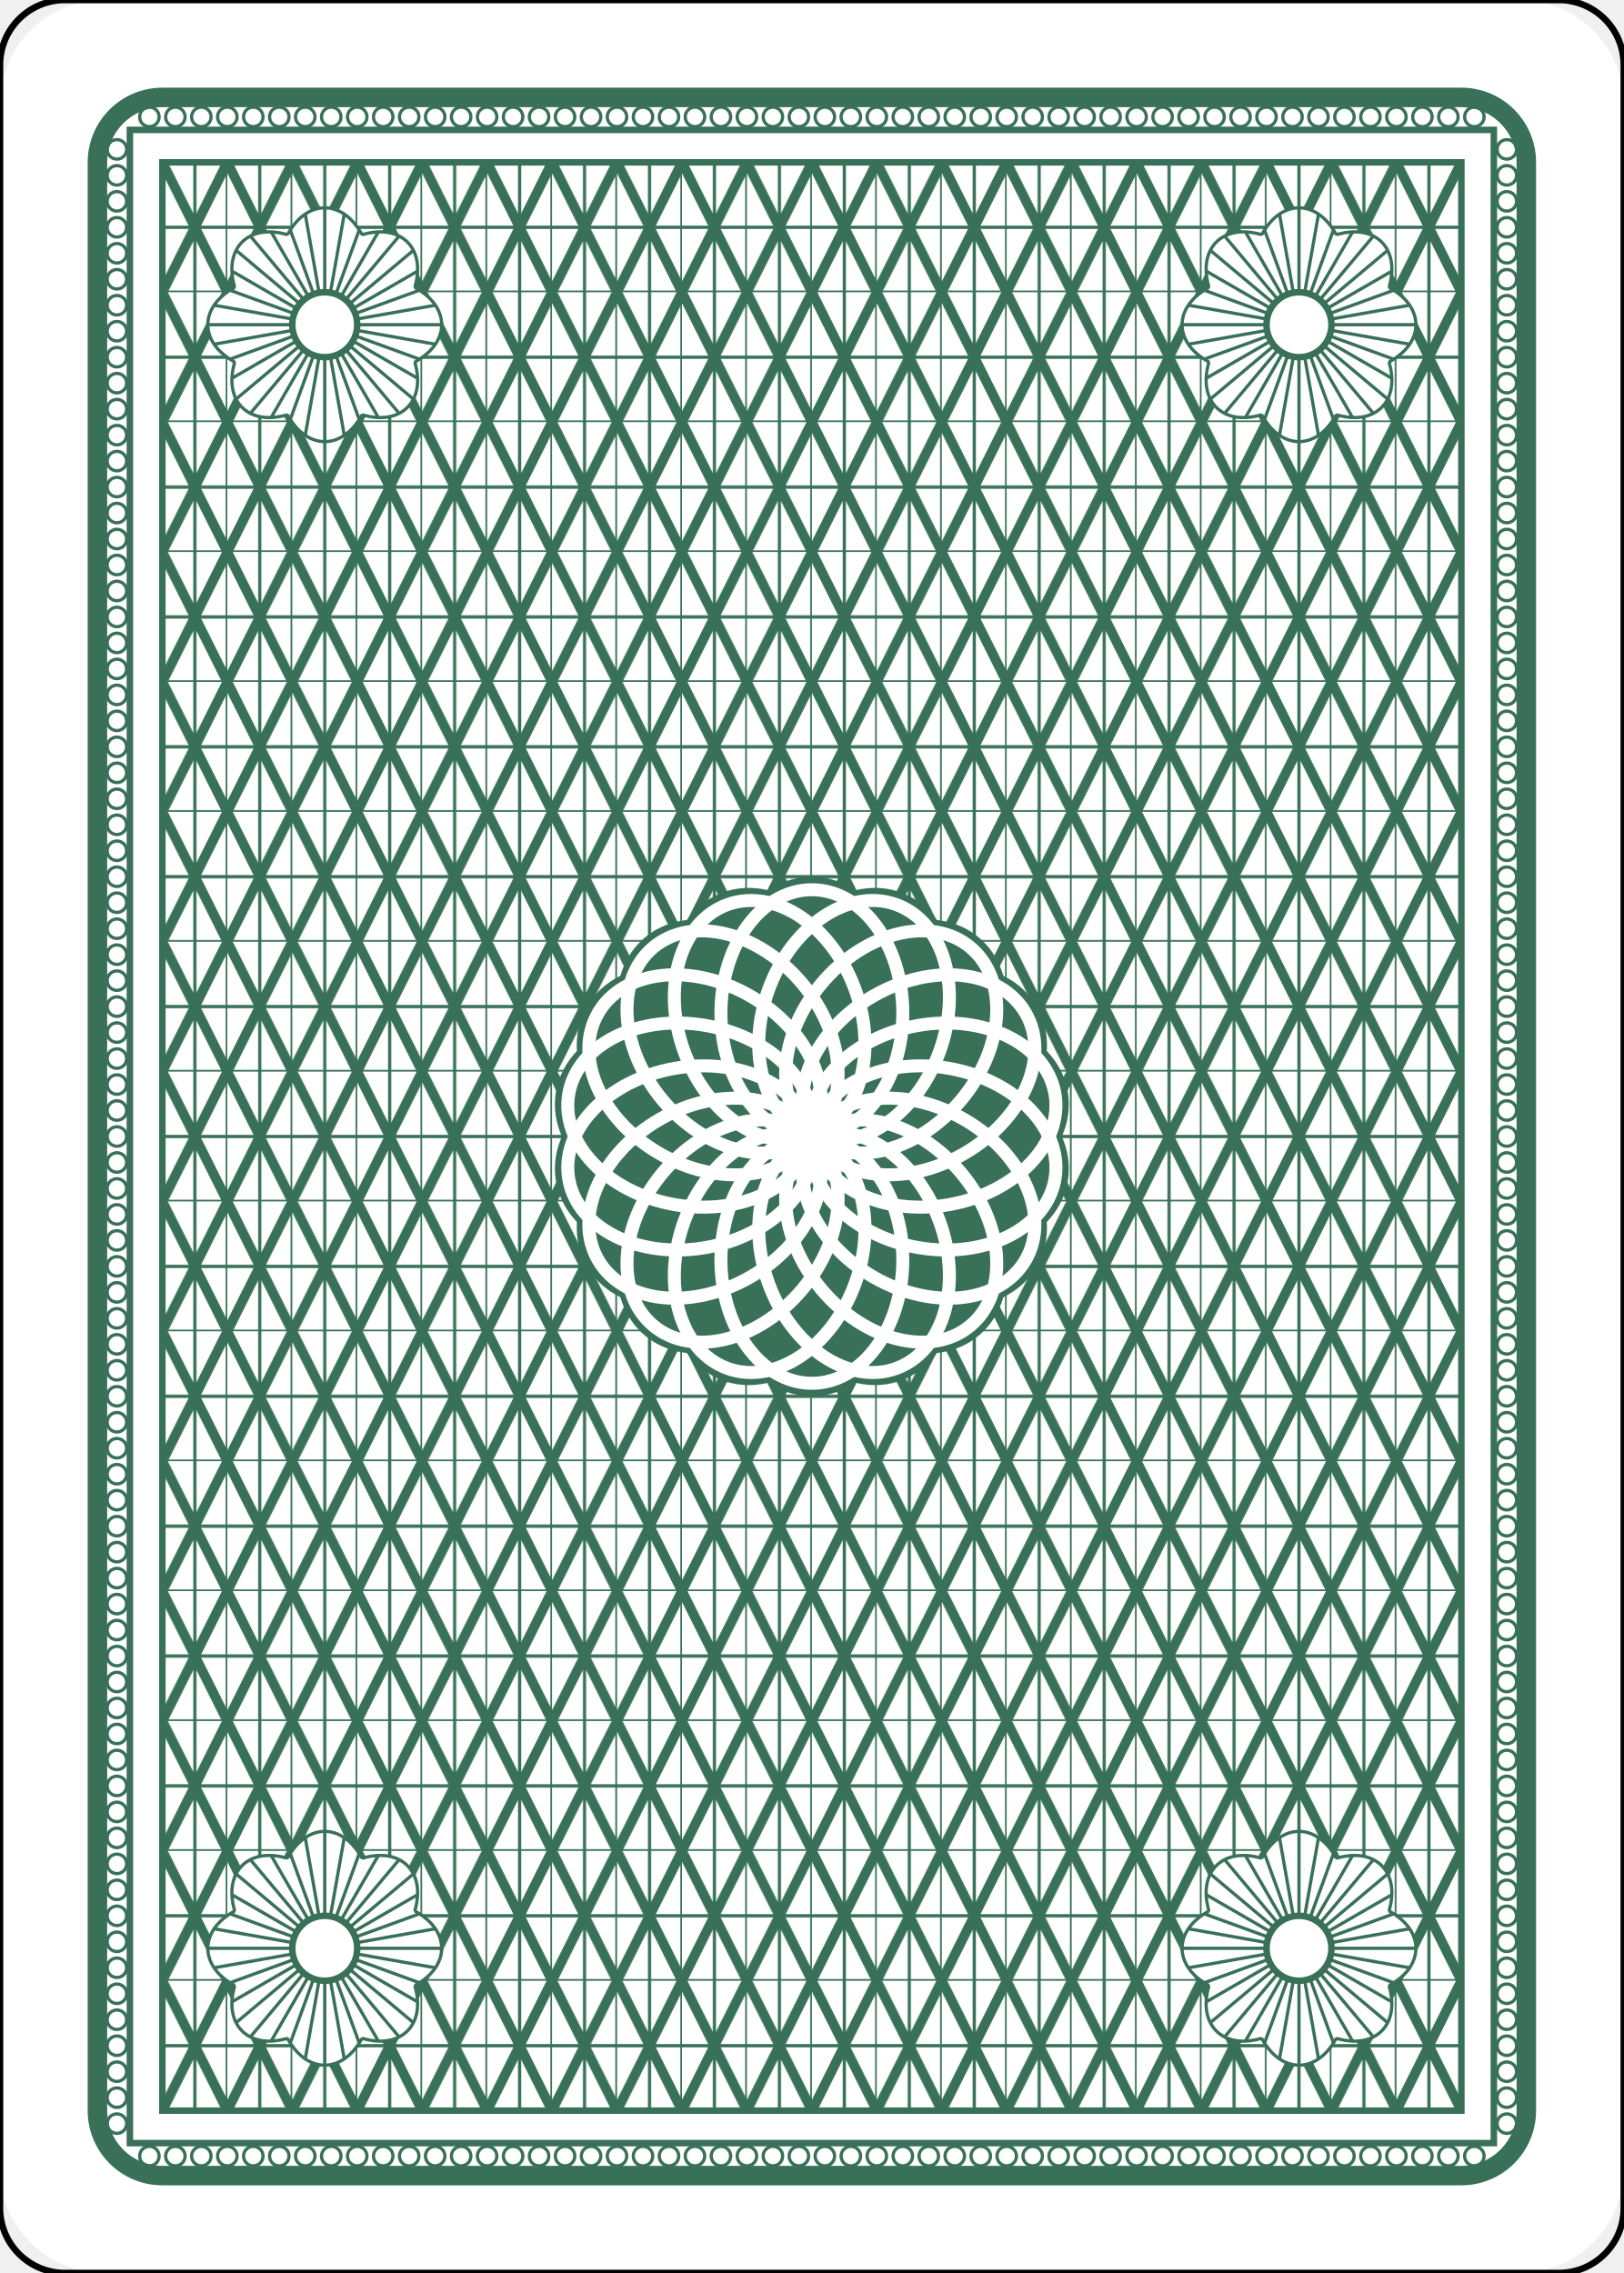
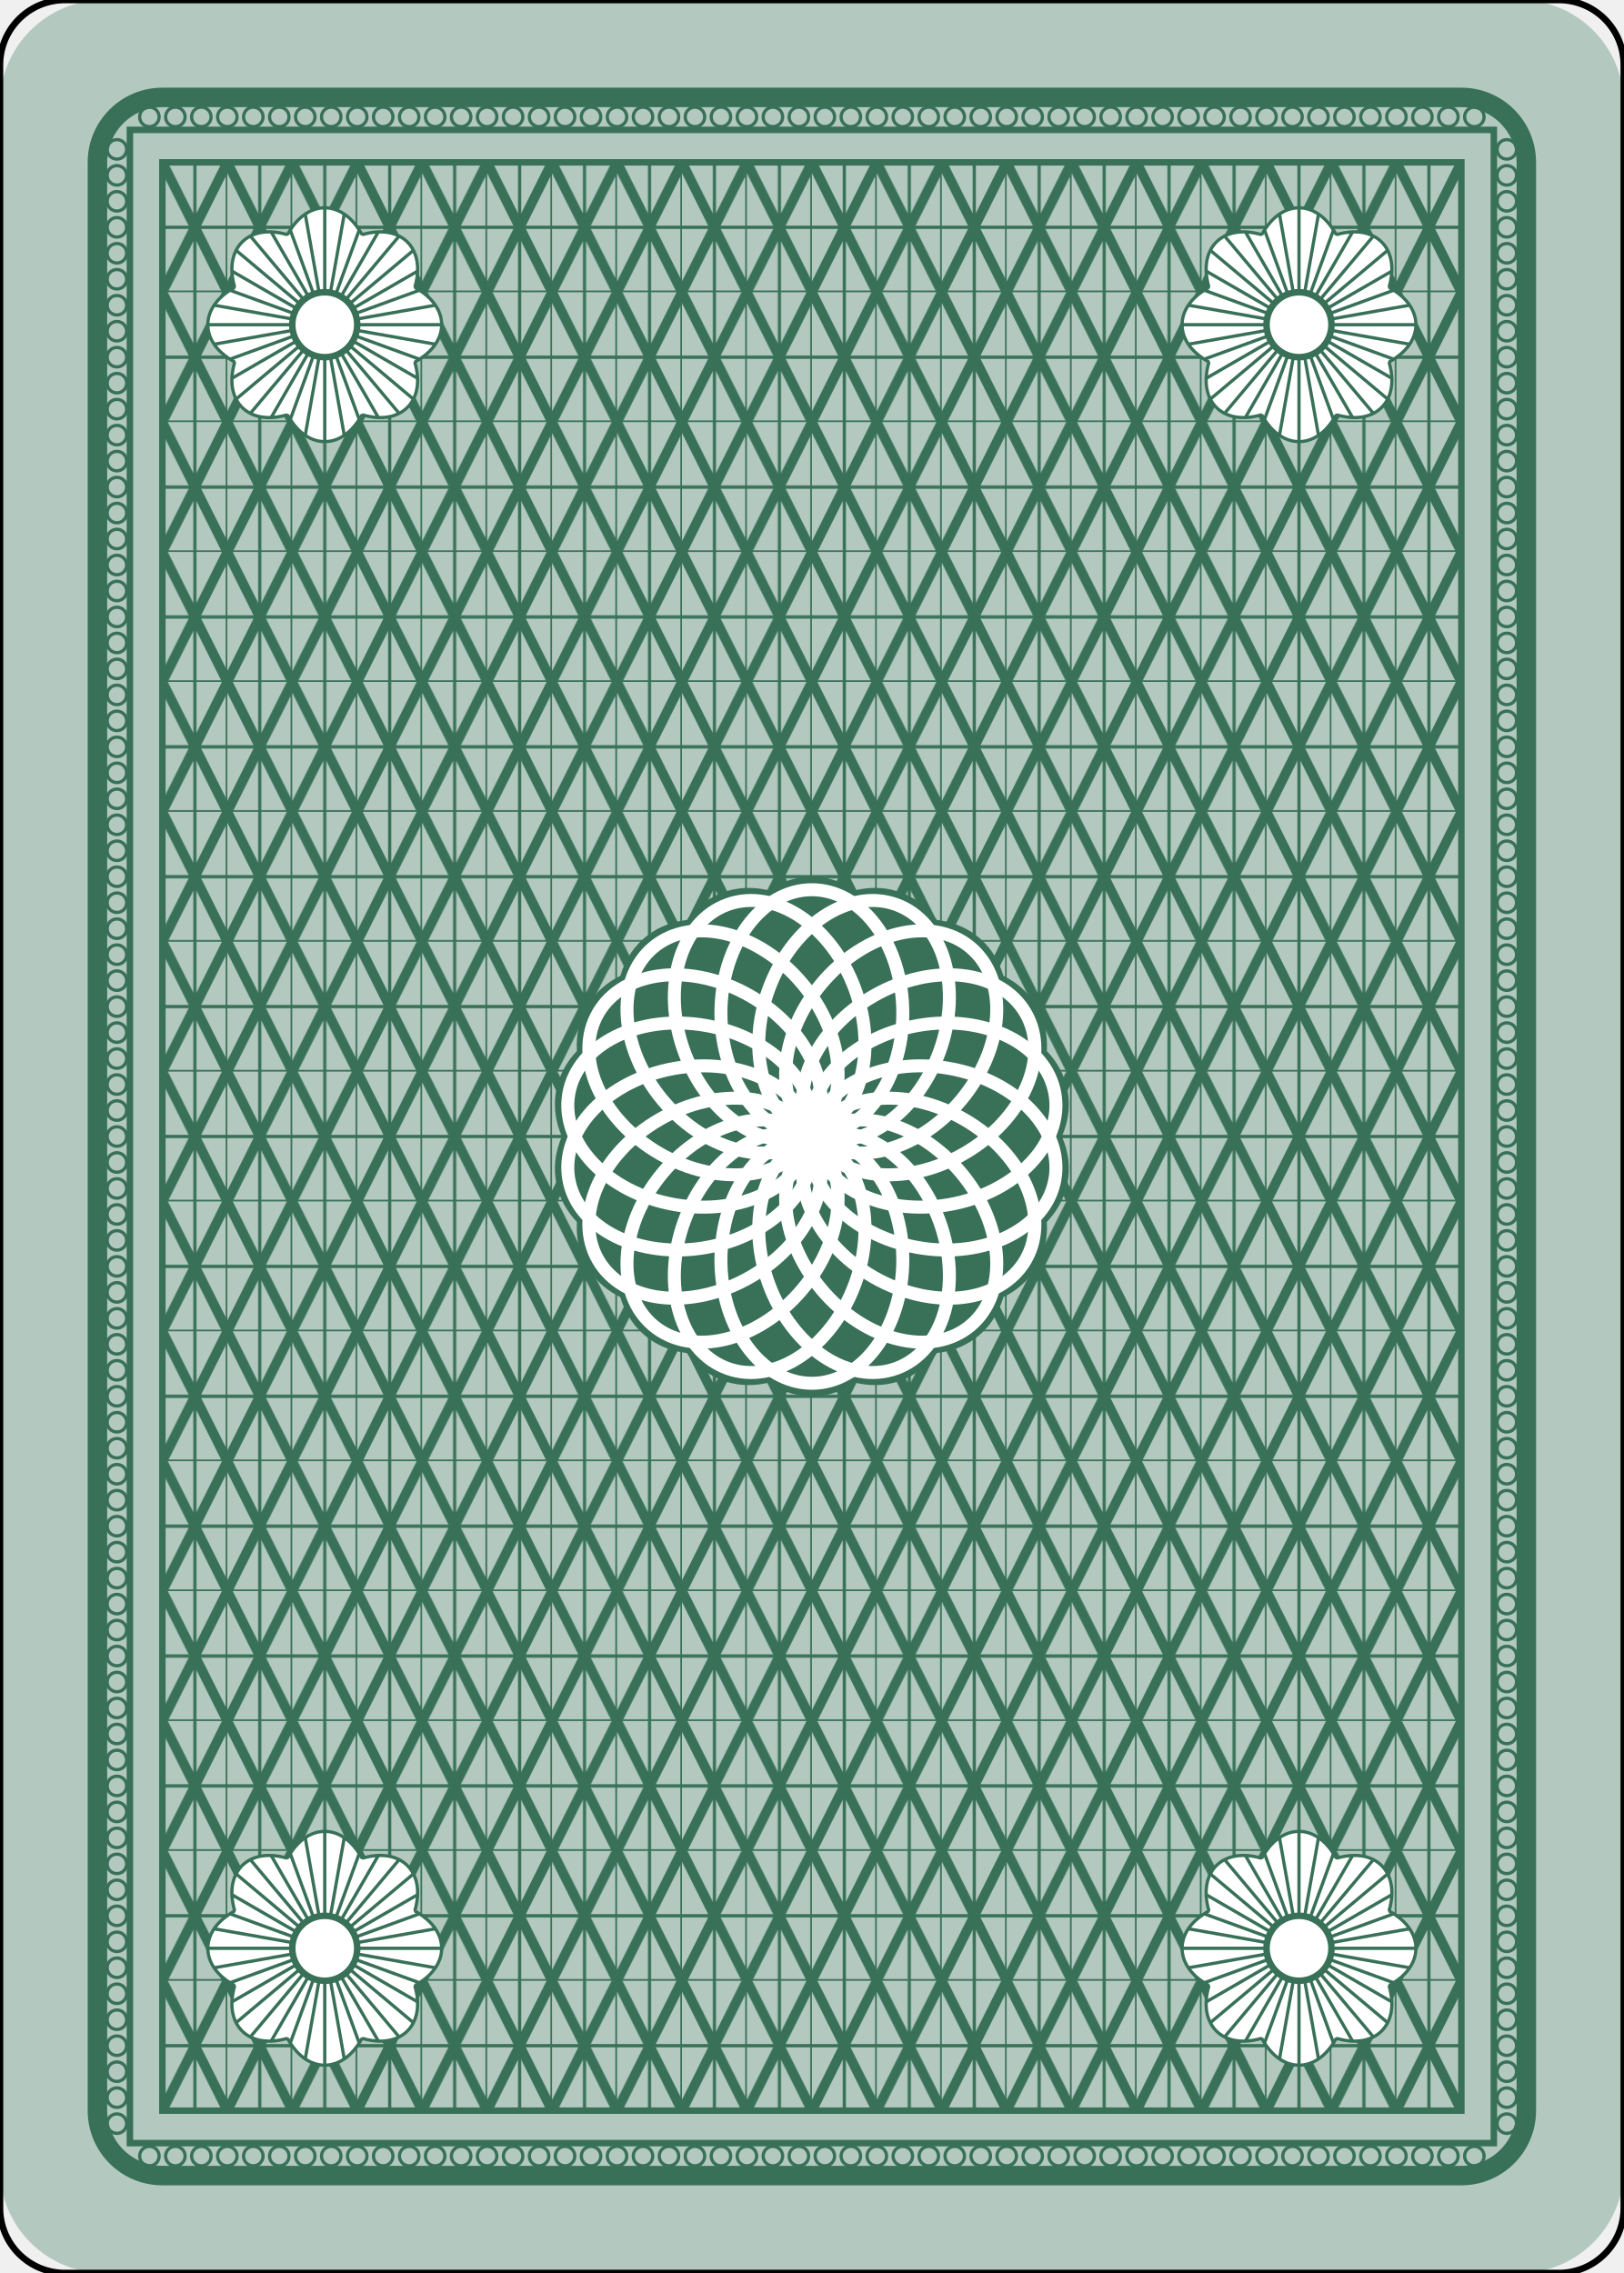
<svg xmlns="http://www.w3.org/2000/svg" xmlns:xlink="http://www.w3.org/1999/xlink" width="250" height="350" baseProfile="full">
-   <rect data-bg="1" width="250" height="350" rx="16" fill="#fff" />
+   <rect data-bg="1" width="250" height="350" rx="16" fill="#b3c9c0" />
  <defs>
    <pattern id="a" width="10" height="20" x="25" y="25" patternUnits="userSpaceOnUse">
      <path stroke="#387058" stroke-width="1.5" d="m0 0 10 20M10 0 0 20" />
      <path stroke="#387058" stroke-width=".5" d="M5 0v20M0 10h10M10 0v20M0 20h10" />
    </pattern>
    <g id="b" stroke="#387058">
      <path fill="#fff" stroke-width=".5" d="m18 0-.01.314-.03.313-.05.312-.07.309-.089.305-.108.301-.126.297-.144.29-.16.285-.178.278-.192.27-.207.262-.22.254-.234.245-.244.236-.255.226-.264.217-.271.208-.279.198-.284.188-.289.18-.291.17-.101.244.086.327.077.33.067.335.057.337.045.339.034.34.02.34.005.34-.008.338-.023.335-.04.332-.054.327-.071.321-.088.315-.104.308-.12.299-.137.289-.153.279-.17.267-.184.256-.2.243-.215.229-.23.215-.242.2-.256.185-.267.17-.28.152-.288.137-.3.12-.307.104-.315.088-.321.07-.327.056-.332.039-.335.023-.338.008-.34-.006-.34-.02-.34-.033-.34-.045-.336-.057-.335-.067-.33-.077-.327-.086-.244.1-.17.292-.18.289-.188.284-.198.279-.208.271-.217.264-.226.255-.236.244-.245.233-.254.22-.262.208-.27.192-.278.177-.284.161-.291.144-.297.126-.301.108-.305.09-.31.069-.31.05-.314.03L0 18l-.314-.01-.313-.03-.312-.05-.309-.07-.305-.089-.301-.108-.297-.126-.29-.144-.285-.16-.278-.178-.27-.192-.262-.207-.254-.22-.245-.234-.236-.244-.226-.255-.217-.264-.208-.271-.198-.279-.188-.284-.18-.289-.17-.291-.244-.101-.327.086-.33.077-.335.067-.337.057-.339.045-.34.034-.34.02-.34.005-.338-.008-.335-.023-.332-.04-.327-.054-.321-.071-.315-.088-.308-.104-.299-.12-.289-.137-.279-.153-.267-.17-.256-.184-.243-.2-.229-.215-.215-.23-.2-.242-.185-.256-.17-.267-.152-.28-.137-.288-.12-.3-.104-.307-.088-.315-.07-.321-.056-.327-.039-.332-.023-.335-.008-.338.006-.34.02-.34.033-.34.045-.34.057-.336.067-.335.077-.33.086-.327-.1-.244-.292-.17-.289-.18-.284-.188-.279-.198-.271-.208-.264-.217-.255-.226-.244-.236-.233-.245-.22-.254-.208-.262-.192-.27-.177-.278-.161-.284-.144-.291-.126-.297-.108-.301-.09-.305-.069-.31-.05-.31-.03-.314L-18 0l.01-.314.03-.313.05-.312.07-.309.089-.305.108-.301.126-.297.144-.29.16-.285.178-.278.192-.27.207-.262.22-.254.234-.245.244-.236.255-.226.264-.217.271-.208.279-.198.284-.188.289-.18.291-.17.101-.244-.086-.327-.077-.33-.067-.335-.057-.337-.045-.339-.034-.34-.02-.34-.005-.34.008-.338.023-.335.04-.332.054-.327.071-.321.088-.315.104-.308.12-.299.137-.289.153-.279.17-.267.184-.256.2-.243.215-.229.23-.215.242-.2.256-.185.267-.17.28-.152.288-.137.3-.12.307-.104.315-.088.321-.07.327-.056.332-.039.335-.023.338-.008.34.006.34.02.34.033.34.045.336.057.335.067.33.077.327.086.244-.1.17-.292.18-.289.188-.284.198-.279.208-.271.217-.264.226-.255.236-.244.245-.233.254-.22.262-.208.27-.192.278-.177.284-.161.291-.144.297-.126.301-.108.305-.09.31-.069.31-.05.314-.03L0-18l.314.01.313.03.312.05.309.07.305.089.301.108.297.126.29.144.285.16.278.178.27.192.262.207.254.22.245.234.236.244.226.255.217.264.208.271.198.279.188.284.18.289.17.291.244.101.327-.086.33-.077.335-.067.337-.057.339-.045.34-.034.34-.02.34-.005.338.008.335.023.332.04.327.054.321.071.315.088.308.104.299.12.289.137.279.153.267.17.256.184.243.2.229.215.215.23.2.242.185.256.17.267.152.28.137.288.12.3.104.307.088.315.07.321.056.327.039.332.023.335.008.338-.006.34-.02.34-.033.34-.045.34-.057.336-.067.335-.077.33-.086.327.1.244.292.17.289.18.284.188.279.198.271.208.264.217.255.226.244.236.233.245.22.254.208.262.192.27.177.278.161.284.144.291.126.297.108.301.09.305.069.31.05.31.03.314z" />
      <path stroke-width=".5" d="M18 0H5M17.035 3.004 4.924.868M14.585 5.308 4.698 1.71M14.289 8.25 4.33 2.5M13.65 11.454l-9.82-8.24M11.454 13.65l-8.24-9.82M8.25 14.289 2.5 4.33M5.308 14.585 1.71 4.698M3.004 17.035.868 4.924M0 18V5M-3.004 17.035-.868 4.924M-5.308 14.585l3.598-9.887M-8.25 14.289-2.5 4.33M-11.454 13.65l8.24-9.82M-13.65 11.454l9.82-8.24M-14.289 8.25-4.33 2.5M-14.585 5.308l9.887-3.598M-17.035 3.004-4.924.868M-18 0h13M-17.035-3.004-4.924-.868M-14.585-5.308l9.887 3.598M-14.289-8.25-4.33-2.5M-13.65-11.454l9.82 8.24M-11.454-13.65l8.24 9.82M-8.25-14.289-2.5-4.33M-5.308-14.585l3.598 9.887M-3.004-17.035-.868-4.924M0-18v13M3.004-17.035.868-4.924M5.308-14.585 1.71-4.698M8.25-14.289 2.5-4.33M11.454-13.65l-8.24 9.82M13.65-11.454l-9.82 8.24M14.289-8.25 4.33-2.5M14.585-5.308 4.698-1.71M17.035-3.004 4.924-.868M18 0H5" />
      <circle r="5" fill="none" />
    </g>
  </defs>
  <rect width="250" height="350" fill="none" stroke="#000" rx="10" ry="10" />
  <rect width="220" height="320" x="15" y="15" fill="none" stroke="#387058" stroke-width="3" rx="10" ry="10" />
  <path fill="none" stroke="#387058" d="M20 20h210v310H20z" />
  <path fill="url(#a)" stroke="#387058" d="M25 25h200v300H25z" />
  <circle cx="23" cy="18" r="1.5" fill="none" stroke="#387058" stroke-width=".5" />
  <circle cx="27" cy="18" r="1.5" fill="none" stroke="#387058" stroke-width=".5" />
  <circle cx="31" cy="18" r="1.5" fill="none" stroke="#387058" stroke-width=".5" />
  <circle cx="35" cy="18" r="1.5" fill="none" stroke="#387058" stroke-width=".5" />
  <circle cx="39" cy="18" r="1.5" fill="none" stroke="#387058" stroke-width=".5" />
  <circle cx="43" cy="18" r="1.5" fill="none" stroke="#387058" stroke-width=".5" />
  <circle cx="47" cy="18" r="1.5" fill="none" stroke="#387058" stroke-width=".5" />
  <circle cx="51" cy="18" r="1.5" fill="none" stroke="#387058" stroke-width=".5" />
  <circle cx="55" cy="18" r="1.5" fill="none" stroke="#387058" stroke-width=".5" />
  <circle cx="59" cy="18" r="1.5" fill="none" stroke="#387058" stroke-width=".5" />
  <circle cx="63" cy="18" r="1.5" fill="none" stroke="#387058" stroke-width=".5" />
  <circle cx="67" cy="18" r="1.5" fill="none" stroke="#387058" stroke-width=".5" />
  <circle cx="71" cy="18" r="1.5" fill="none" stroke="#387058" stroke-width=".5" />
  <circle cx="75" cy="18" r="1.5" fill="none" stroke="#387058" stroke-width=".5" />
  <circle cx="79" cy="18" r="1.5" fill="none" stroke="#387058" stroke-width=".5" />
  <circle cx="83" cy="18" r="1.5" fill="none" stroke="#387058" stroke-width=".5" />
  <circle cx="87" cy="18" r="1.5" fill="none" stroke="#387058" stroke-width=".5" />
  <circle cx="91" cy="18" r="1.5" fill="none" stroke="#387058" stroke-width=".5" />
  <circle cx="95" cy="18" r="1.5" fill="none" stroke="#387058" stroke-width=".5" />
  <circle cx="99" cy="18" r="1.5" fill="none" stroke="#387058" stroke-width=".5" />
  <circle cx="103" cy="18" r="1.5" fill="none" stroke="#387058" stroke-width=".5" />
  <circle cx="107" cy="18" r="1.5" fill="none" stroke="#387058" stroke-width=".5" />
  <circle cx="111" cy="18" r="1.5" fill="none" stroke="#387058" stroke-width=".5" />
  <circle cx="115" cy="18" r="1.5" fill="none" stroke="#387058" stroke-width=".5" />
  <circle cx="119" cy="18" r="1.5" fill="none" stroke="#387058" stroke-width=".5" />
  <circle cx="123" cy="18" r="1.5" fill="none" stroke="#387058" stroke-width=".5" />
  <circle cx="127" cy="18" r="1.5" fill="none" stroke="#387058" stroke-width=".5" />
  <circle cx="131" cy="18" r="1.5" fill="none" stroke="#387058" stroke-width=".5" />
  <circle cx="135" cy="18" r="1.5" fill="none" stroke="#387058" stroke-width=".5" />
  <circle cx="139" cy="18" r="1.5" fill="none" stroke="#387058" stroke-width=".5" />
  <circle cx="143" cy="18" r="1.5" fill="none" stroke="#387058" stroke-width=".5" />
  <circle cx="147" cy="18" r="1.5" fill="none" stroke="#387058" stroke-width=".5" />
  <circle cx="151" cy="18" r="1.5" fill="none" stroke="#387058" stroke-width=".5" />
  <circle cx="155" cy="18" r="1.5" fill="none" stroke="#387058" stroke-width=".5" />
  <circle cx="159" cy="18" r="1.5" fill="none" stroke="#387058" stroke-width=".5" />
  <circle cx="163" cy="18" r="1.5" fill="none" stroke="#387058" stroke-width=".5" />
  <circle cx="167" cy="18" r="1.5" fill="none" stroke="#387058" stroke-width=".5" />
  <circle cx="171" cy="18" r="1.5" fill="none" stroke="#387058" stroke-width=".5" />
  <circle cx="175" cy="18" r="1.5" fill="none" stroke="#387058" stroke-width=".5" />
  <circle cx="179" cy="18" r="1.5" fill="none" stroke="#387058" stroke-width=".5" />
  <circle cx="183" cy="18" r="1.5" fill="none" stroke="#387058" stroke-width=".5" />
  <circle cx="187" cy="18" r="1.5" fill="none" stroke="#387058" stroke-width=".5" />
  <circle cx="191" cy="18" r="1.5" fill="none" stroke="#387058" stroke-width=".5" />
  <circle cx="195" cy="18" r="1.5" fill="none" stroke="#387058" stroke-width=".5" />
  <circle cx="199" cy="18" r="1.5" fill="none" stroke="#387058" stroke-width=".5" />
  <circle cx="203" cy="18" r="1.5" fill="none" stroke="#387058" stroke-width=".5" />
  <circle cx="207" cy="18" r="1.5" fill="none" stroke="#387058" stroke-width=".5" />
  <circle cx="211" cy="18" r="1.5" fill="none" stroke="#387058" stroke-width=".5" />
  <circle cx="215" cy="18" r="1.5" fill="none" stroke="#387058" stroke-width=".5" />
  <circle cx="219" cy="18" r="1.5" fill="none" stroke="#387058" stroke-width=".5" />
  <circle cx="223" cy="18" r="1.5" fill="none" stroke="#387058" stroke-width=".5" />
  <circle cx="227" cy="18" r="1.5" fill="none" stroke="#387058" stroke-width=".5" />
  <circle cx="23" cy="332" r="1.5" fill="none" stroke="#387058" stroke-width=".5" />
  <circle cx="27" cy="332" r="1.5" fill="none" stroke="#387058" stroke-width=".5" />
  <circle cx="31" cy="332" r="1.5" fill="none" stroke="#387058" stroke-width=".5" />
  <circle cx="35" cy="332" r="1.5" fill="none" stroke="#387058" stroke-width=".5" />
  <circle cx="39" cy="332" r="1.5" fill="none" stroke="#387058" stroke-width=".5" />
  <circle cx="43" cy="332" r="1.5" fill="none" stroke="#387058" stroke-width=".5" />
  <circle cx="47" cy="332" r="1.5" fill="none" stroke="#387058" stroke-width=".5" />
  <circle cx="51" cy="332" r="1.5" fill="none" stroke="#387058" stroke-width=".5" />
  <circle cx="55" cy="332" r="1.5" fill="none" stroke="#387058" stroke-width=".5" />
  <circle cx="59" cy="332" r="1.5" fill="none" stroke="#387058" stroke-width=".5" />
  <circle cx="63" cy="332" r="1.5" fill="none" stroke="#387058" stroke-width=".5" />
  <circle cx="67" cy="332" r="1.5" fill="none" stroke="#387058" stroke-width=".5" />
  <circle cx="71" cy="332" r="1.5" fill="none" stroke="#387058" stroke-width=".5" />
  <circle cx="75" cy="332" r="1.5" fill="none" stroke="#387058" stroke-width=".5" />
  <circle cx="79" cy="332" r="1.5" fill="none" stroke="#387058" stroke-width=".5" />
  <circle cx="83" cy="332" r="1.5" fill="none" stroke="#387058" stroke-width=".5" />
  <circle cx="87" cy="332" r="1.5" fill="none" stroke="#387058" stroke-width=".5" />
  <circle cx="91" cy="332" r="1.5" fill="none" stroke="#387058" stroke-width=".5" />
  <circle cx="95" cy="332" r="1.5" fill="none" stroke="#387058" stroke-width=".5" />
  <circle cx="99" cy="332" r="1.5" fill="none" stroke="#387058" stroke-width=".5" />
  <circle cx="103" cy="332" r="1.5" fill="none" stroke="#387058" stroke-width=".5" />
  <circle cx="107" cy="332" r="1.5" fill="none" stroke="#387058" stroke-width=".5" />
  <circle cx="111" cy="332" r="1.5" fill="none" stroke="#387058" stroke-width=".5" />
  <circle cx="115" cy="332" r="1.5" fill="none" stroke="#387058" stroke-width=".5" />
  <circle cx="119" cy="332" r="1.5" fill="none" stroke="#387058" stroke-width=".5" />
  <circle cx="123" cy="332" r="1.5" fill="none" stroke="#387058" stroke-width=".5" />
  <circle cx="127" cy="332" r="1.5" fill="none" stroke="#387058" stroke-width=".5" />
  <circle cx="131" cy="332" r="1.5" fill="none" stroke="#387058" stroke-width=".5" />
  <circle cx="135" cy="332" r="1.5" fill="none" stroke="#387058" stroke-width=".5" />
  <circle cx="139" cy="332" r="1.5" fill="none" stroke="#387058" stroke-width=".5" />
  <circle cx="143" cy="332" r="1.5" fill="none" stroke="#387058" stroke-width=".5" />
  <circle cx="147" cy="332" r="1.5" fill="none" stroke="#387058" stroke-width=".5" />
  <circle cx="151" cy="332" r="1.5" fill="none" stroke="#387058" stroke-width=".5" />
  <circle cx="155" cy="332" r="1.5" fill="none" stroke="#387058" stroke-width=".5" />
  <circle cx="159" cy="332" r="1.5" fill="none" stroke="#387058" stroke-width=".5" />
  <circle cx="163" cy="332" r="1.5" fill="none" stroke="#387058" stroke-width=".5" />
  <circle cx="167" cy="332" r="1.5" fill="none" stroke="#387058" stroke-width=".5" />
  <circle cx="171" cy="332" r="1.5" fill="none" stroke="#387058" stroke-width=".5" />
  <circle cx="175" cy="332" r="1.5" fill="none" stroke="#387058" stroke-width=".5" />
  <circle cx="179" cy="332" r="1.5" fill="none" stroke="#387058" stroke-width=".5" />
  <circle cx="183" cy="332" r="1.5" fill="none" stroke="#387058" stroke-width=".5" />
  <circle cx="187" cy="332" r="1.5" fill="none" stroke="#387058" stroke-width=".5" />
  <circle cx="191" cy="332" r="1.5" fill="none" stroke="#387058" stroke-width=".5" />
  <circle cx="195" cy="332" r="1.5" fill="none" stroke="#387058" stroke-width=".5" />
  <circle cx="199" cy="332" r="1.5" fill="none" stroke="#387058" stroke-width=".5" />
  <circle cx="203" cy="332" r="1.5" fill="none" stroke="#387058" stroke-width=".5" />
  <circle cx="207" cy="332" r="1.5" fill="none" stroke="#387058" stroke-width=".5" />
  <circle cx="211" cy="332" r="1.5" fill="none" stroke="#387058" stroke-width=".5" />
  <circle cx="215" cy="332" r="1.5" fill="none" stroke="#387058" stroke-width=".5" />
  <circle cx="219" cy="332" r="1.5" fill="none" stroke="#387058" stroke-width=".5" />
  <circle cx="223" cy="332" r="1.5" fill="none" stroke="#387058" stroke-width=".5" />
  <circle cx="227" cy="332" r="1.5" fill="none" stroke="#387058" stroke-width=".5" />
  <circle cx="18" cy="23" r="1.5" fill="none" stroke="#387058" stroke-width=".5" />
  <circle cx="18" cy="27" r="1.5" fill="none" stroke="#387058" stroke-width=".5" />
  <circle cx="18" cy="31" r="1.5" fill="none" stroke="#387058" stroke-width=".5" />
  <circle cx="18" cy="35" r="1.5" fill="none" stroke="#387058" stroke-width=".5" />
  <circle cx="18" cy="39" r="1.5" fill="none" stroke="#387058" stroke-width=".5" />
  <circle cx="18" cy="43" r="1.5" fill="none" stroke="#387058" stroke-width=".5" />
  <circle cx="18" cy="47" r="1.5" fill="none" stroke="#387058" stroke-width=".5" />
  <circle cx="18" cy="51" r="1.5" fill="none" stroke="#387058" stroke-width=".5" />
  <circle cx="18" cy="55" r="1.5" fill="none" stroke="#387058" stroke-width=".5" />
  <circle cx="18" cy="59" r="1.5" fill="none" stroke="#387058" stroke-width=".5" />
  <circle cx="18" cy="63" r="1.5" fill="none" stroke="#387058" stroke-width=".5" />
  <circle cx="18" cy="67" r="1.5" fill="none" stroke="#387058" stroke-width=".5" />
  <circle cx="18" cy="71" r="1.5" fill="none" stroke="#387058" stroke-width=".5" />
  <circle cx="18" cy="75" r="1.5" fill="none" stroke="#387058" stroke-width=".5" />
  <circle cx="18" cy="79" r="1.5" fill="none" stroke="#387058" stroke-width=".5" />
  <circle cx="18" cy="83" r="1.5" fill="none" stroke="#387058" stroke-width=".5" />
  <circle cx="18" cy="87" r="1.5" fill="none" stroke="#387058" stroke-width=".5" />
  <circle cx="18" cy="91" r="1.5" fill="none" stroke="#387058" stroke-width=".5" />
  <circle cx="18" cy="95" r="1.5" fill="none" stroke="#387058" stroke-width=".5" />
  <circle cx="18" cy="99" r="1.5" fill="none" stroke="#387058" stroke-width=".5" />
  <circle cx="18" cy="103" r="1.5" fill="none" stroke="#387058" stroke-width=".5" />
  <circle cx="18" cy="107" r="1.5" fill="none" stroke="#387058" stroke-width=".5" />
  <circle cx="18" cy="111" r="1.5" fill="none" stroke="#387058" stroke-width=".5" />
  <circle cx="18" cy="115" r="1.5" fill="none" stroke="#387058" stroke-width=".5" />
  <circle cx="18" cy="119" r="1.5" fill="none" stroke="#387058" stroke-width=".5" />
  <circle cx="18" cy="123" r="1.5" fill="none" stroke="#387058" stroke-width=".5" />
  <circle cx="18" cy="127" r="1.5" fill="none" stroke="#387058" stroke-width=".5" />
  <circle cx="18" cy="131" r="1.5" fill="none" stroke="#387058" stroke-width=".5" />
  <circle cx="18" cy="135" r="1.5" fill="none" stroke="#387058" stroke-width=".5" />
  <circle cx="18" cy="139" r="1.5" fill="none" stroke="#387058" stroke-width=".5" />
  <circle cx="18" cy="143" r="1.5" fill="none" stroke="#387058" stroke-width=".5" />
  <circle cx="18" cy="147" r="1.5" fill="none" stroke="#387058" stroke-width=".5" />
  <circle cx="18" cy="151" r="1.5" fill="none" stroke="#387058" stroke-width=".5" />
  <circle cx="18" cy="155" r="1.5" fill="none" stroke="#387058" stroke-width=".5" />
  <circle cx="18" cy="159" r="1.5" fill="none" stroke="#387058" stroke-width=".5" />
  <circle cx="18" cy="163" r="1.5" fill="none" stroke="#387058" stroke-width=".5" />
  <circle cx="18" cy="167" r="1.5" fill="none" stroke="#387058" stroke-width=".5" />
  <circle cx="18" cy="171" r="1.5" fill="none" stroke="#387058" stroke-width=".5" />
  <circle cx="18" cy="175" r="1.5" fill="none" stroke="#387058" stroke-width=".5" />
  <circle cx="18" cy="179" r="1.5" fill="none" stroke="#387058" stroke-width=".5" />
  <circle cx="18" cy="183" r="1.5" fill="none" stroke="#387058" stroke-width=".5" />
  <circle cx="18" cy="187" r="1.5" fill="none" stroke="#387058" stroke-width=".5" />
  <circle cx="18" cy="191" r="1.5" fill="none" stroke="#387058" stroke-width=".5" />
  <circle cx="18" cy="195" r="1.5" fill="none" stroke="#387058" stroke-width=".5" />
  <circle cx="18" cy="199" r="1.5" fill="none" stroke="#387058" stroke-width=".5" />
  <circle cx="18" cy="203" r="1.5" fill="none" stroke="#387058" stroke-width=".5" />
  <circle cx="18" cy="207" r="1.5" fill="none" stroke="#387058" stroke-width=".5" />
  <circle cx="18" cy="211" r="1.5" fill="none" stroke="#387058" stroke-width=".5" />
  <circle cx="18" cy="215" r="1.5" fill="none" stroke="#387058" stroke-width=".5" />
  <circle cx="18" cy="219" r="1.5" fill="none" stroke="#387058" stroke-width=".5" />
  <circle cx="18" cy="223" r="1.5" fill="none" stroke="#387058" stroke-width=".5" />
  <circle cx="18" cy="227" r="1.5" fill="none" stroke="#387058" stroke-width=".5" />
  <circle cx="18" cy="231" r="1.5" fill="none" stroke="#387058" stroke-width=".5" />
  <circle cx="18" cy="235" r="1.5" fill="none" stroke="#387058" stroke-width=".5" />
  <circle cx="18" cy="239" r="1.5" fill="none" stroke="#387058" stroke-width=".5" />
  <circle cx="18" cy="243" r="1.5" fill="none" stroke="#387058" stroke-width=".5" />
  <circle cx="18" cy="247" r="1.5" fill="none" stroke="#387058" stroke-width=".5" />
  <circle cx="18" cy="251" r="1.5" fill="none" stroke="#387058" stroke-width=".5" />
  <circle cx="18" cy="255" r="1.5" fill="none" stroke="#387058" stroke-width=".5" />
  <circle cx="18" cy="259" r="1.5" fill="none" stroke="#387058" stroke-width=".5" />
  <circle cx="18" cy="263" r="1.5" fill="none" stroke="#387058" stroke-width=".5" />
  <circle cx="18" cy="267" r="1.5" fill="none" stroke="#387058" stroke-width=".5" />
  <circle cx="18" cy="271" r="1.5" fill="none" stroke="#387058" stroke-width=".5" />
  <circle cx="18" cy="275" r="1.5" fill="none" stroke="#387058" stroke-width=".5" />
  <circle cx="18" cy="279" r="1.5" fill="none" stroke="#387058" stroke-width=".5" />
  <circle cx="18" cy="283" r="1.5" fill="none" stroke="#387058" stroke-width=".5" />
  <circle cx="18" cy="287" r="1.5" fill="none" stroke="#387058" stroke-width=".5" />
  <circle cx="18" cy="291" r="1.5" fill="none" stroke="#387058" stroke-width=".5" />
  <circle cx="18" cy="295" r="1.5" fill="none" stroke="#387058" stroke-width=".5" />
  <circle cx="18" cy="299" r="1.5" fill="none" stroke="#387058" stroke-width=".5" />
  <circle cx="18" cy="303" r="1.5" fill="none" stroke="#387058" stroke-width=".5" />
  <circle cx="18" cy="307" r="1.5" fill="none" stroke="#387058" stroke-width=".5" />
  <circle cx="18" cy="311" r="1.5" fill="none" stroke="#387058" stroke-width=".5" />
  <circle cx="18" cy="315" r="1.5" fill="none" stroke="#387058" stroke-width=".5" />
  <circle cx="18" cy="319" r="1.5" fill="none" stroke="#387058" stroke-width=".5" />
  <circle cx="18" cy="323" r="1.5" fill="none" stroke="#387058" stroke-width=".5" />
  <circle cx="18" cy="327" r="1.5" fill="none" stroke="#387058" stroke-width=".5" />
  <circle cx="232" cy="23" r="1.5" fill="none" stroke="#387058" stroke-width=".5" />
  <circle cx="232" cy="27" r="1.5" fill="none" stroke="#387058" stroke-width=".5" />
  <circle cx="232" cy="31" r="1.5" fill="none" stroke="#387058" stroke-width=".5" />
  <circle cx="232" cy="35" r="1.5" fill="none" stroke="#387058" stroke-width=".5" />
  <circle cx="232" cy="39" r="1.5" fill="none" stroke="#387058" stroke-width=".5" />
  <circle cx="232" cy="43" r="1.5" fill="none" stroke="#387058" stroke-width=".5" />
  <circle cx="232" cy="47" r="1.5" fill="none" stroke="#387058" stroke-width=".5" />
  <circle cx="232" cy="51" r="1.5" fill="none" stroke="#387058" stroke-width=".5" />
  <circle cx="232" cy="55" r="1.5" fill="none" stroke="#387058" stroke-width=".5" />
  <circle cx="232" cy="59" r="1.5" fill="none" stroke="#387058" stroke-width=".5" />
  <circle cx="232" cy="63" r="1.5" fill="none" stroke="#387058" stroke-width=".5" />
  <circle cx="232" cy="67" r="1.5" fill="none" stroke="#387058" stroke-width=".5" />
  <circle cx="232" cy="71" r="1.5" fill="none" stroke="#387058" stroke-width=".5" />
  <circle cx="232" cy="75" r="1.5" fill="none" stroke="#387058" stroke-width=".5" />
  <circle cx="232" cy="79" r="1.5" fill="none" stroke="#387058" stroke-width=".5" />
  <circle cx="232" cy="83" r="1.5" fill="none" stroke="#387058" stroke-width=".5" />
  <circle cx="232" cy="87" r="1.5" fill="none" stroke="#387058" stroke-width=".5" />
  <circle cx="232" cy="91" r="1.5" fill="none" stroke="#387058" stroke-width=".5" />
  <circle cx="232" cy="95" r="1.5" fill="none" stroke="#387058" stroke-width=".5" />
  <circle cx="232" cy="99" r="1.5" fill="none" stroke="#387058" stroke-width=".5" />
  <circle cx="232" cy="103" r="1.5" fill="none" stroke="#387058" stroke-width=".5" />
  <circle cx="232" cy="107" r="1.5" fill="none" stroke="#387058" stroke-width=".5" />
  <circle cx="232" cy="111" r="1.5" fill="none" stroke="#387058" stroke-width=".5" />
  <circle cx="232" cy="115" r="1.5" fill="none" stroke="#387058" stroke-width=".5" />
  <circle cx="232" cy="119" r="1.5" fill="none" stroke="#387058" stroke-width=".5" />
  <circle cx="232" cy="123" r="1.5" fill="none" stroke="#387058" stroke-width=".5" />
  <circle cx="232" cy="127" r="1.5" fill="none" stroke="#387058" stroke-width=".5" />
  <circle cx="232" cy="131" r="1.5" fill="none" stroke="#387058" stroke-width=".5" />
  <circle cx="232" cy="135" r="1.5" fill="none" stroke="#387058" stroke-width=".5" />
  <circle cx="232" cy="139" r="1.5" fill="none" stroke="#387058" stroke-width=".5" />
  <circle cx="232" cy="143" r="1.5" fill="none" stroke="#387058" stroke-width=".5" />
  <circle cx="232" cy="147" r="1.5" fill="none" stroke="#387058" stroke-width=".5" />
  <circle cx="232" cy="151" r="1.5" fill="none" stroke="#387058" stroke-width=".5" />
  <circle cx="232" cy="155" r="1.5" fill="none" stroke="#387058" stroke-width=".5" />
  <circle cx="232" cy="159" r="1.5" fill="none" stroke="#387058" stroke-width=".5" />
  <circle cx="232" cy="163" r="1.5" fill="none" stroke="#387058" stroke-width=".5" />
  <circle cx="232" cy="167" r="1.5" fill="none" stroke="#387058" stroke-width=".5" />
  <circle cx="232" cy="171" r="1.5" fill="none" stroke="#387058" stroke-width=".5" />
  <circle cx="232" cy="175" r="1.5" fill="none" stroke="#387058" stroke-width=".5" />
  <circle cx="232" cy="179" r="1.5" fill="none" stroke="#387058" stroke-width=".5" />
  <circle cx="232" cy="183" r="1.5" fill="none" stroke="#387058" stroke-width=".5" />
  <circle cx="232" cy="187" r="1.5" fill="none" stroke="#387058" stroke-width=".5" />
  <circle cx="232" cy="191" r="1.5" fill="none" stroke="#387058" stroke-width=".5" />
  <circle cx="232" cy="195" r="1.5" fill="none" stroke="#387058" stroke-width=".5" />
  <circle cx="232" cy="199" r="1.5" fill="none" stroke="#387058" stroke-width=".5" />
  <circle cx="232" cy="203" r="1.5" fill="none" stroke="#387058" stroke-width=".5" />
  <circle cx="232" cy="207" r="1.5" fill="none" stroke="#387058" stroke-width=".5" />
  <circle cx="232" cy="211" r="1.5" fill="none" stroke="#387058" stroke-width=".5" />
  <circle cx="232" cy="215" r="1.5" fill="none" stroke="#387058" stroke-width=".5" />
  <circle cx="232" cy="219" r="1.5" fill="none" stroke="#387058" stroke-width=".5" />
  <circle cx="232" cy="223" r="1.5" fill="none" stroke="#387058" stroke-width=".5" />
  <circle cx="232" cy="227" r="1.5" fill="none" stroke="#387058" stroke-width=".5" />
  <circle cx="232" cy="231" r="1.5" fill="none" stroke="#387058" stroke-width=".5" />
  <circle cx="232" cy="235" r="1.5" fill="none" stroke="#387058" stroke-width=".5" />
  <circle cx="232" cy="239" r="1.5" fill="none" stroke="#387058" stroke-width=".5" />
  <circle cx="232" cy="243" r="1.5" fill="none" stroke="#387058" stroke-width=".5" />
  <circle cx="232" cy="247" r="1.5" fill="none" stroke="#387058" stroke-width=".5" />
  <circle cx="232" cy="251" r="1.5" fill="none" stroke="#387058" stroke-width=".5" />
  <circle cx="232" cy="255" r="1.5" fill="none" stroke="#387058" stroke-width=".5" />
  <circle cx="232" cy="259" r="1.5" fill="none" stroke="#387058" stroke-width=".5" />
  <circle cx="232" cy="263" r="1.5" fill="none" stroke="#387058" stroke-width=".5" />
  <circle cx="232" cy="267" r="1.5" fill="none" stroke="#387058" stroke-width=".5" />
  <circle cx="232" cy="271" r="1.5" fill="none" stroke="#387058" stroke-width=".5" />
  <circle cx="232" cy="275" r="1.5" fill="none" stroke="#387058" stroke-width=".5" />
  <circle cx="232" cy="279" r="1.5" fill="none" stroke="#387058" stroke-width=".5" />
  <circle cx="232" cy="283" r="1.5" fill="none" stroke="#387058" stroke-width=".5" />
  <circle cx="232" cy="287" r="1.5" fill="none" stroke="#387058" stroke-width=".5" />
  <circle cx="232" cy="291" r="1.5" fill="none" stroke="#387058" stroke-width=".5" />
  <circle cx="232" cy="295" r="1.5" fill="none" stroke="#387058" stroke-width=".5" />
  <circle cx="232" cy="299" r="1.5" fill="none" stroke="#387058" stroke-width=".5" />
  <circle cx="232" cy="303" r="1.5" fill="none" stroke="#387058" stroke-width=".5" />
  <circle cx="232" cy="307" r="1.5" fill="none" stroke="#387058" stroke-width=".5" />
  <circle cx="232" cy="311" r="1.5" fill="none" stroke="#387058" stroke-width=".5" />
  <circle cx="232" cy="315" r="1.5" fill="none" stroke="#387058" stroke-width=".5" />
  <circle cx="232" cy="319" r="1.5" fill="none" stroke="#387058" stroke-width=".5" />
  <circle cx="232" cy="323" r="1.5" fill="none" stroke="#387058" stroke-width=".5" />
  <circle cx="232" cy="327" r="1.5" fill="none" stroke="#387058" stroke-width=".5" />
  <ellipse cx="125" cy="195" fill="#387058" rx="15" ry="20" />
  <ellipse cx="125" cy="195" fill="#387058" rx="15" ry="20" transform="rotate(20 125 175)" />
  <ellipse cx="125" cy="195" fill="#387058" rx="15" ry="20" transform="rotate(40 125 175)" />
  <ellipse cx="125" cy="195" fill="#387058" rx="15" ry="20" transform="rotate(60 125 175)" />
  <ellipse cx="125" cy="195" fill="#387058" rx="15" ry="20" transform="rotate(80 125 175)" />
  <ellipse cx="125" cy="195" fill="#387058" rx="15" ry="20" transform="rotate(100 125 175)" />
  <ellipse cx="125" cy="195" fill="#387058" rx="15" ry="20" transform="rotate(120 125 175)" />
  <ellipse cx="125" cy="195" fill="#387058" rx="15" ry="20" transform="rotate(140 125 175)" />
  <ellipse cx="125" cy="195" fill="#387058" rx="15" ry="20" transform="rotate(160 125 175)" />
  <ellipse cx="125" cy="195" fill="#387058" rx="15" ry="20" transform="rotate(180 125 175)" />
  <ellipse cx="125" cy="195" fill="#387058" rx="15" ry="20" transform="rotate(200 125 175)" />
  <ellipse cx="125" cy="195" fill="#387058" rx="15" ry="20" transform="rotate(220 125 175)" />
  <ellipse cx="125" cy="195" fill="#387058" rx="15" ry="20" transform="rotate(240 125 175)" />
  <ellipse cx="125" cy="195" fill="#387058" rx="15" ry="20" transform="rotate(260 125 175)" />
  <ellipse cx="125" cy="195" fill="#387058" rx="15" ry="20" transform="rotate(280 125 175)" />
  <ellipse cx="125" cy="195" fill="#387058" rx="15" ry="20" transform="rotate(300 125 175)" />
  <ellipse cx="125" cy="195" fill="#387058" rx="15" ry="20" transform="rotate(320 125 175)" />
  <ellipse cx="125" cy="195" fill="#387058" rx="15" ry="20" transform="rotate(340 125 175)" />
  <ellipse cx="125" cy="194" fill="none" stroke="#fff" stroke-width="2" rx="14" ry="19" />
  <ellipse cx="125" cy="194" fill="none" stroke="#fff" stroke-width="2" rx="14" ry="19" transform="rotate(20 125 175)" />
  <ellipse cx="125" cy="194" fill="none" stroke="#fff" stroke-width="2" rx="14" ry="19" transform="rotate(40 125 175)" />
  <ellipse cx="125" cy="194" fill="none" stroke="#fff" stroke-width="2" rx="14" ry="19" transform="rotate(60 125 175)" />
  <ellipse cx="125" cy="194" fill="none" stroke="#fff" stroke-width="2" rx="14" ry="19" transform="rotate(80 125 175)" />
  <ellipse cx="125" cy="194" fill="none" stroke="#fff" stroke-width="2" rx="14" ry="19" transform="rotate(100 125 175)" />
  <ellipse cx="125" cy="194" fill="none" stroke="#fff" stroke-width="2" rx="14" ry="19" transform="rotate(120 125 175)" />
  <ellipse cx="125" cy="194" fill="none" stroke="#fff" stroke-width="2" rx="14" ry="19" transform="rotate(140 125 175)" />
  <ellipse cx="125" cy="194" fill="none" stroke="#fff" stroke-width="2" rx="14" ry="19" transform="rotate(160 125 175)" />
  <ellipse cx="125" cy="194" fill="none" stroke="#fff" stroke-width="2" rx="14" ry="19" transform="rotate(180 125 175)" />
  <ellipse cx="125" cy="194" fill="none" stroke="#fff" stroke-width="2" rx="14" ry="19" transform="rotate(200 125 175)" />
  <ellipse cx="125" cy="194" fill="none" stroke="#fff" stroke-width="2" rx="14" ry="19" transform="rotate(220 125 175)" />
  <ellipse cx="125" cy="194" fill="none" stroke="#fff" stroke-width="2" rx="14" ry="19" transform="rotate(240 125 175)" />
  <ellipse cx="125" cy="194" fill="none" stroke="#fff" stroke-width="2" rx="14" ry="19" transform="rotate(260 125 175)" />
  <ellipse cx="125" cy="194" fill="none" stroke="#fff" stroke-width="2" rx="14" ry="19" transform="rotate(280 125 175)" />
  <ellipse cx="125" cy="194" fill="none" stroke="#fff" stroke-width="2" rx="14" ry="19" transform="rotate(300 125 175)" />
  <ellipse cx="125" cy="194" fill="none" stroke="#fff" stroke-width="2" rx="14" ry="19" transform="rotate(320 125 175)" />
  <ellipse cx="125" cy="194" fill="none" stroke="#fff" stroke-width="2" rx="14" ry="19" transform="rotate(340 125 175)" />
  <use xlink:href="#b" x="50" y="50" />
  <use xlink:href="#b" x="200" y="50" />
  <use xlink:href="#b" x="50" y="300" />
  <use xlink:href="#b" x="200" y="300" />
</svg>
